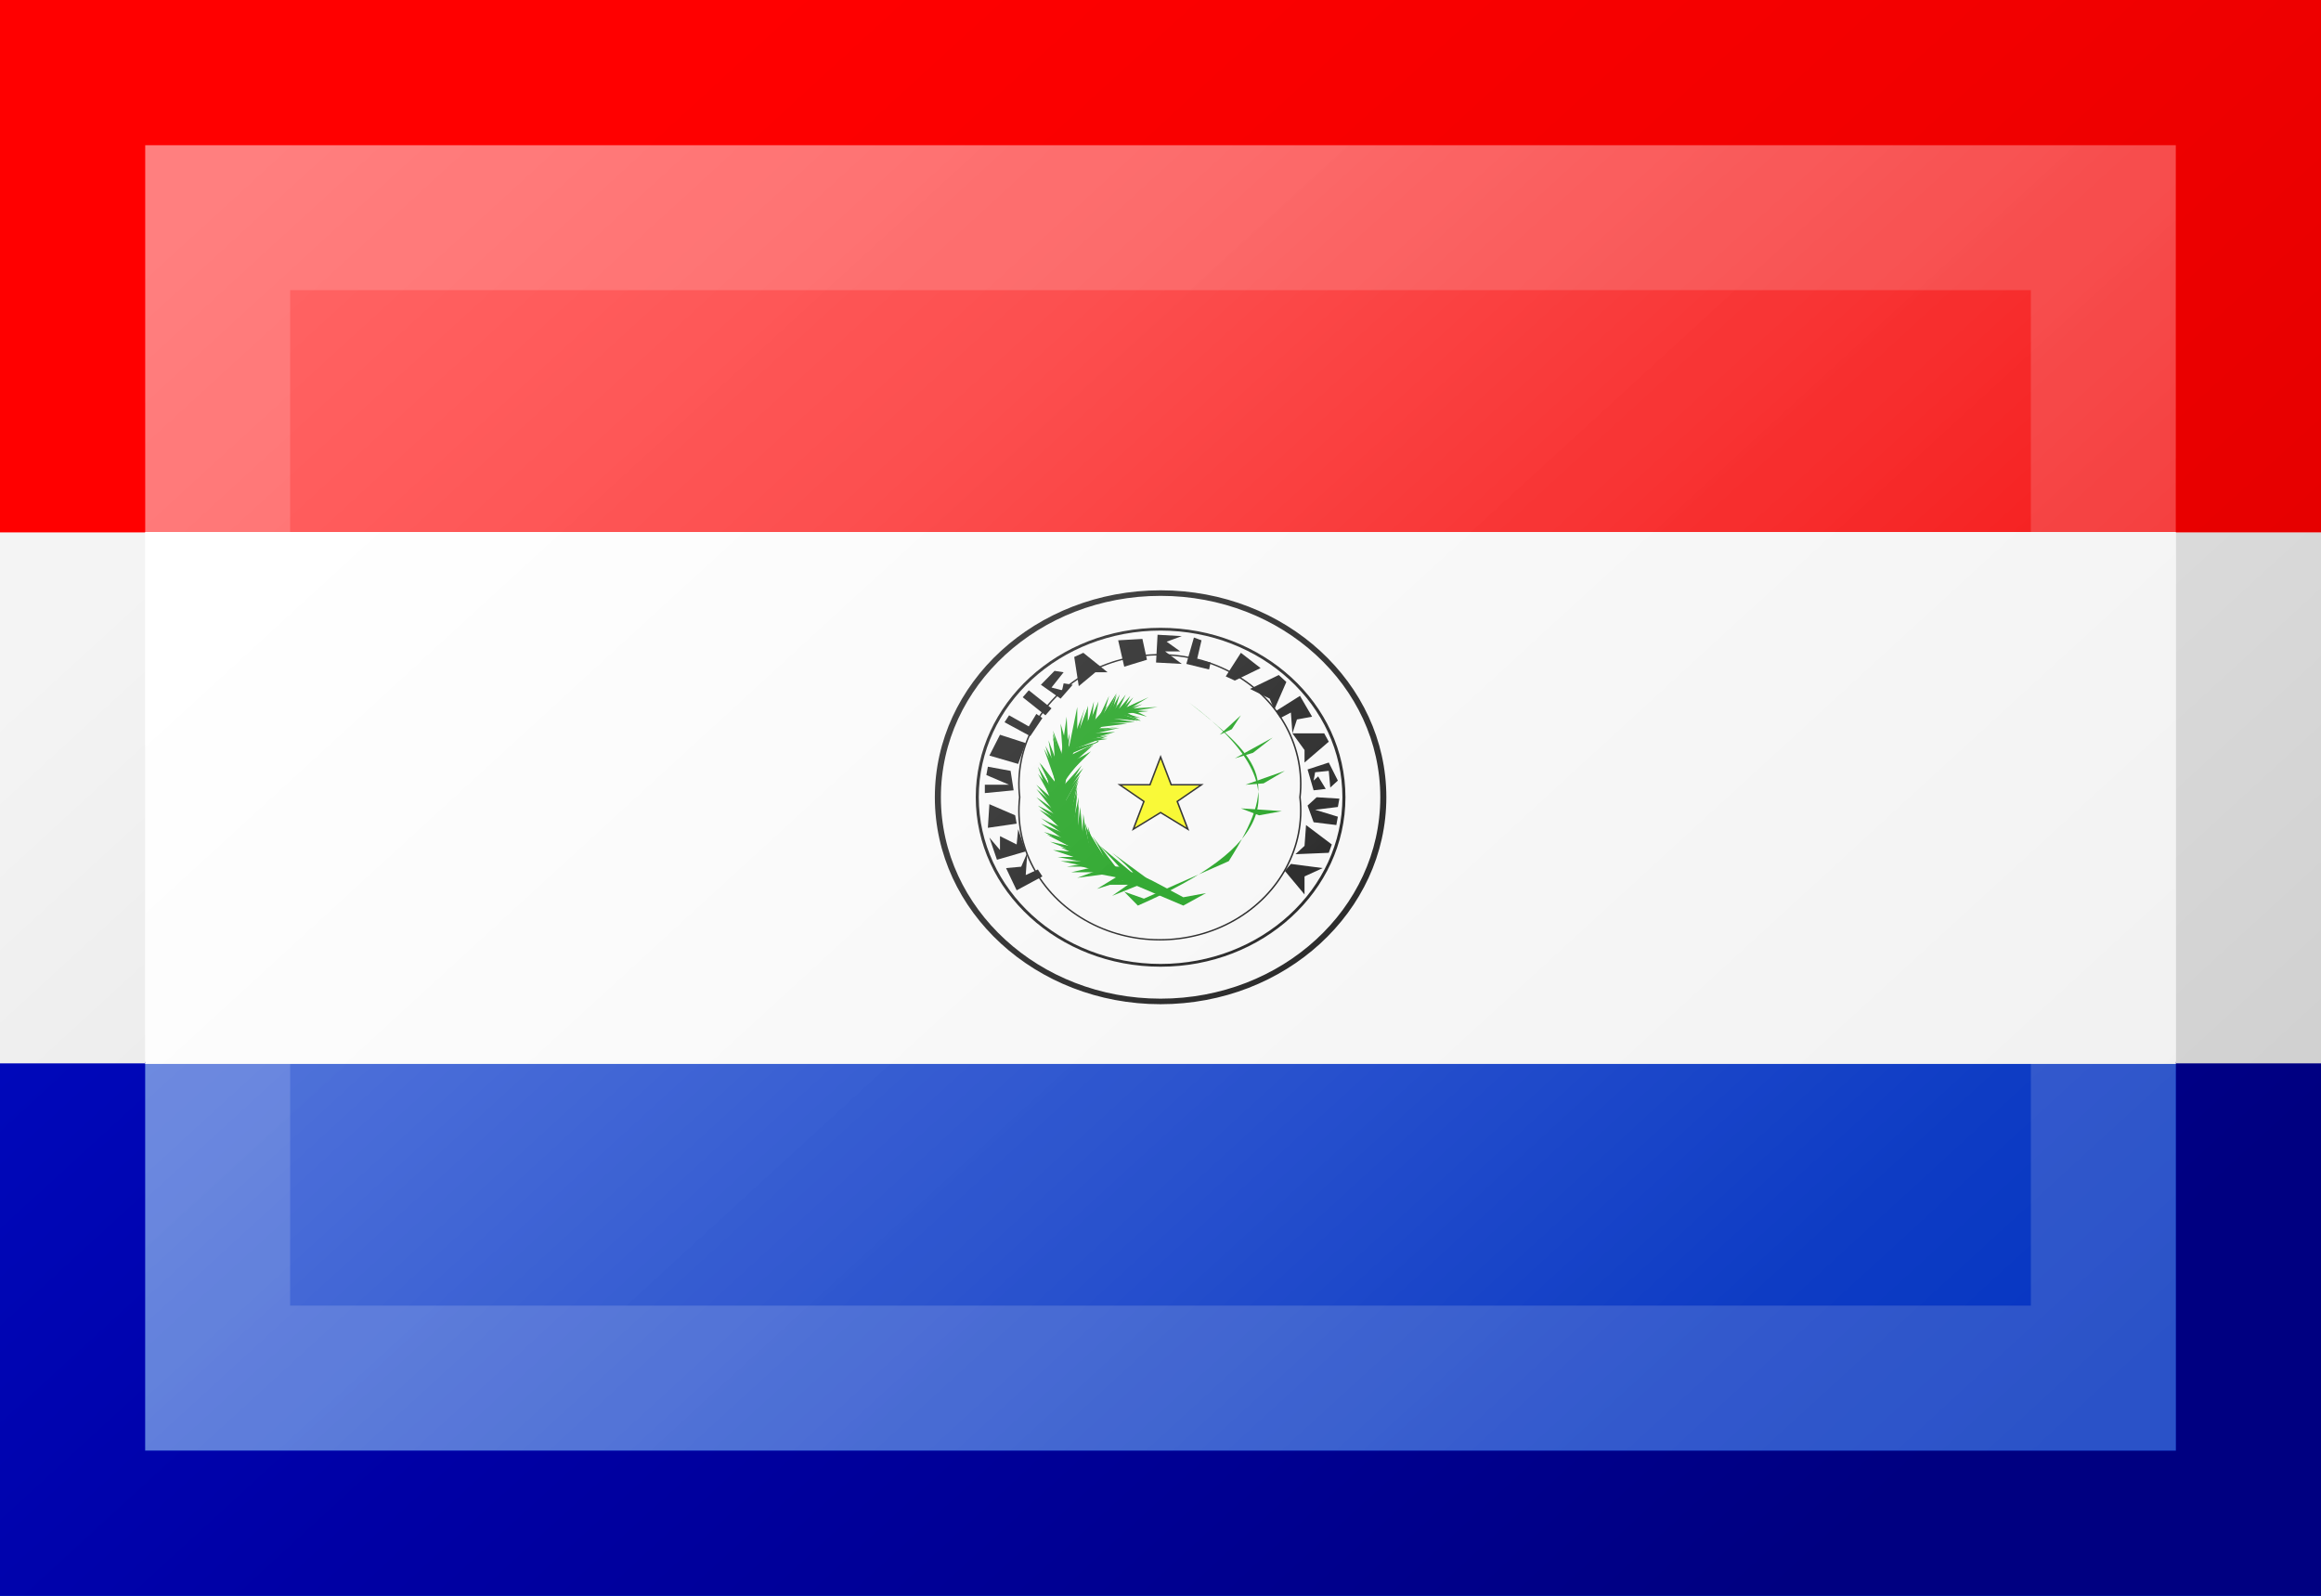
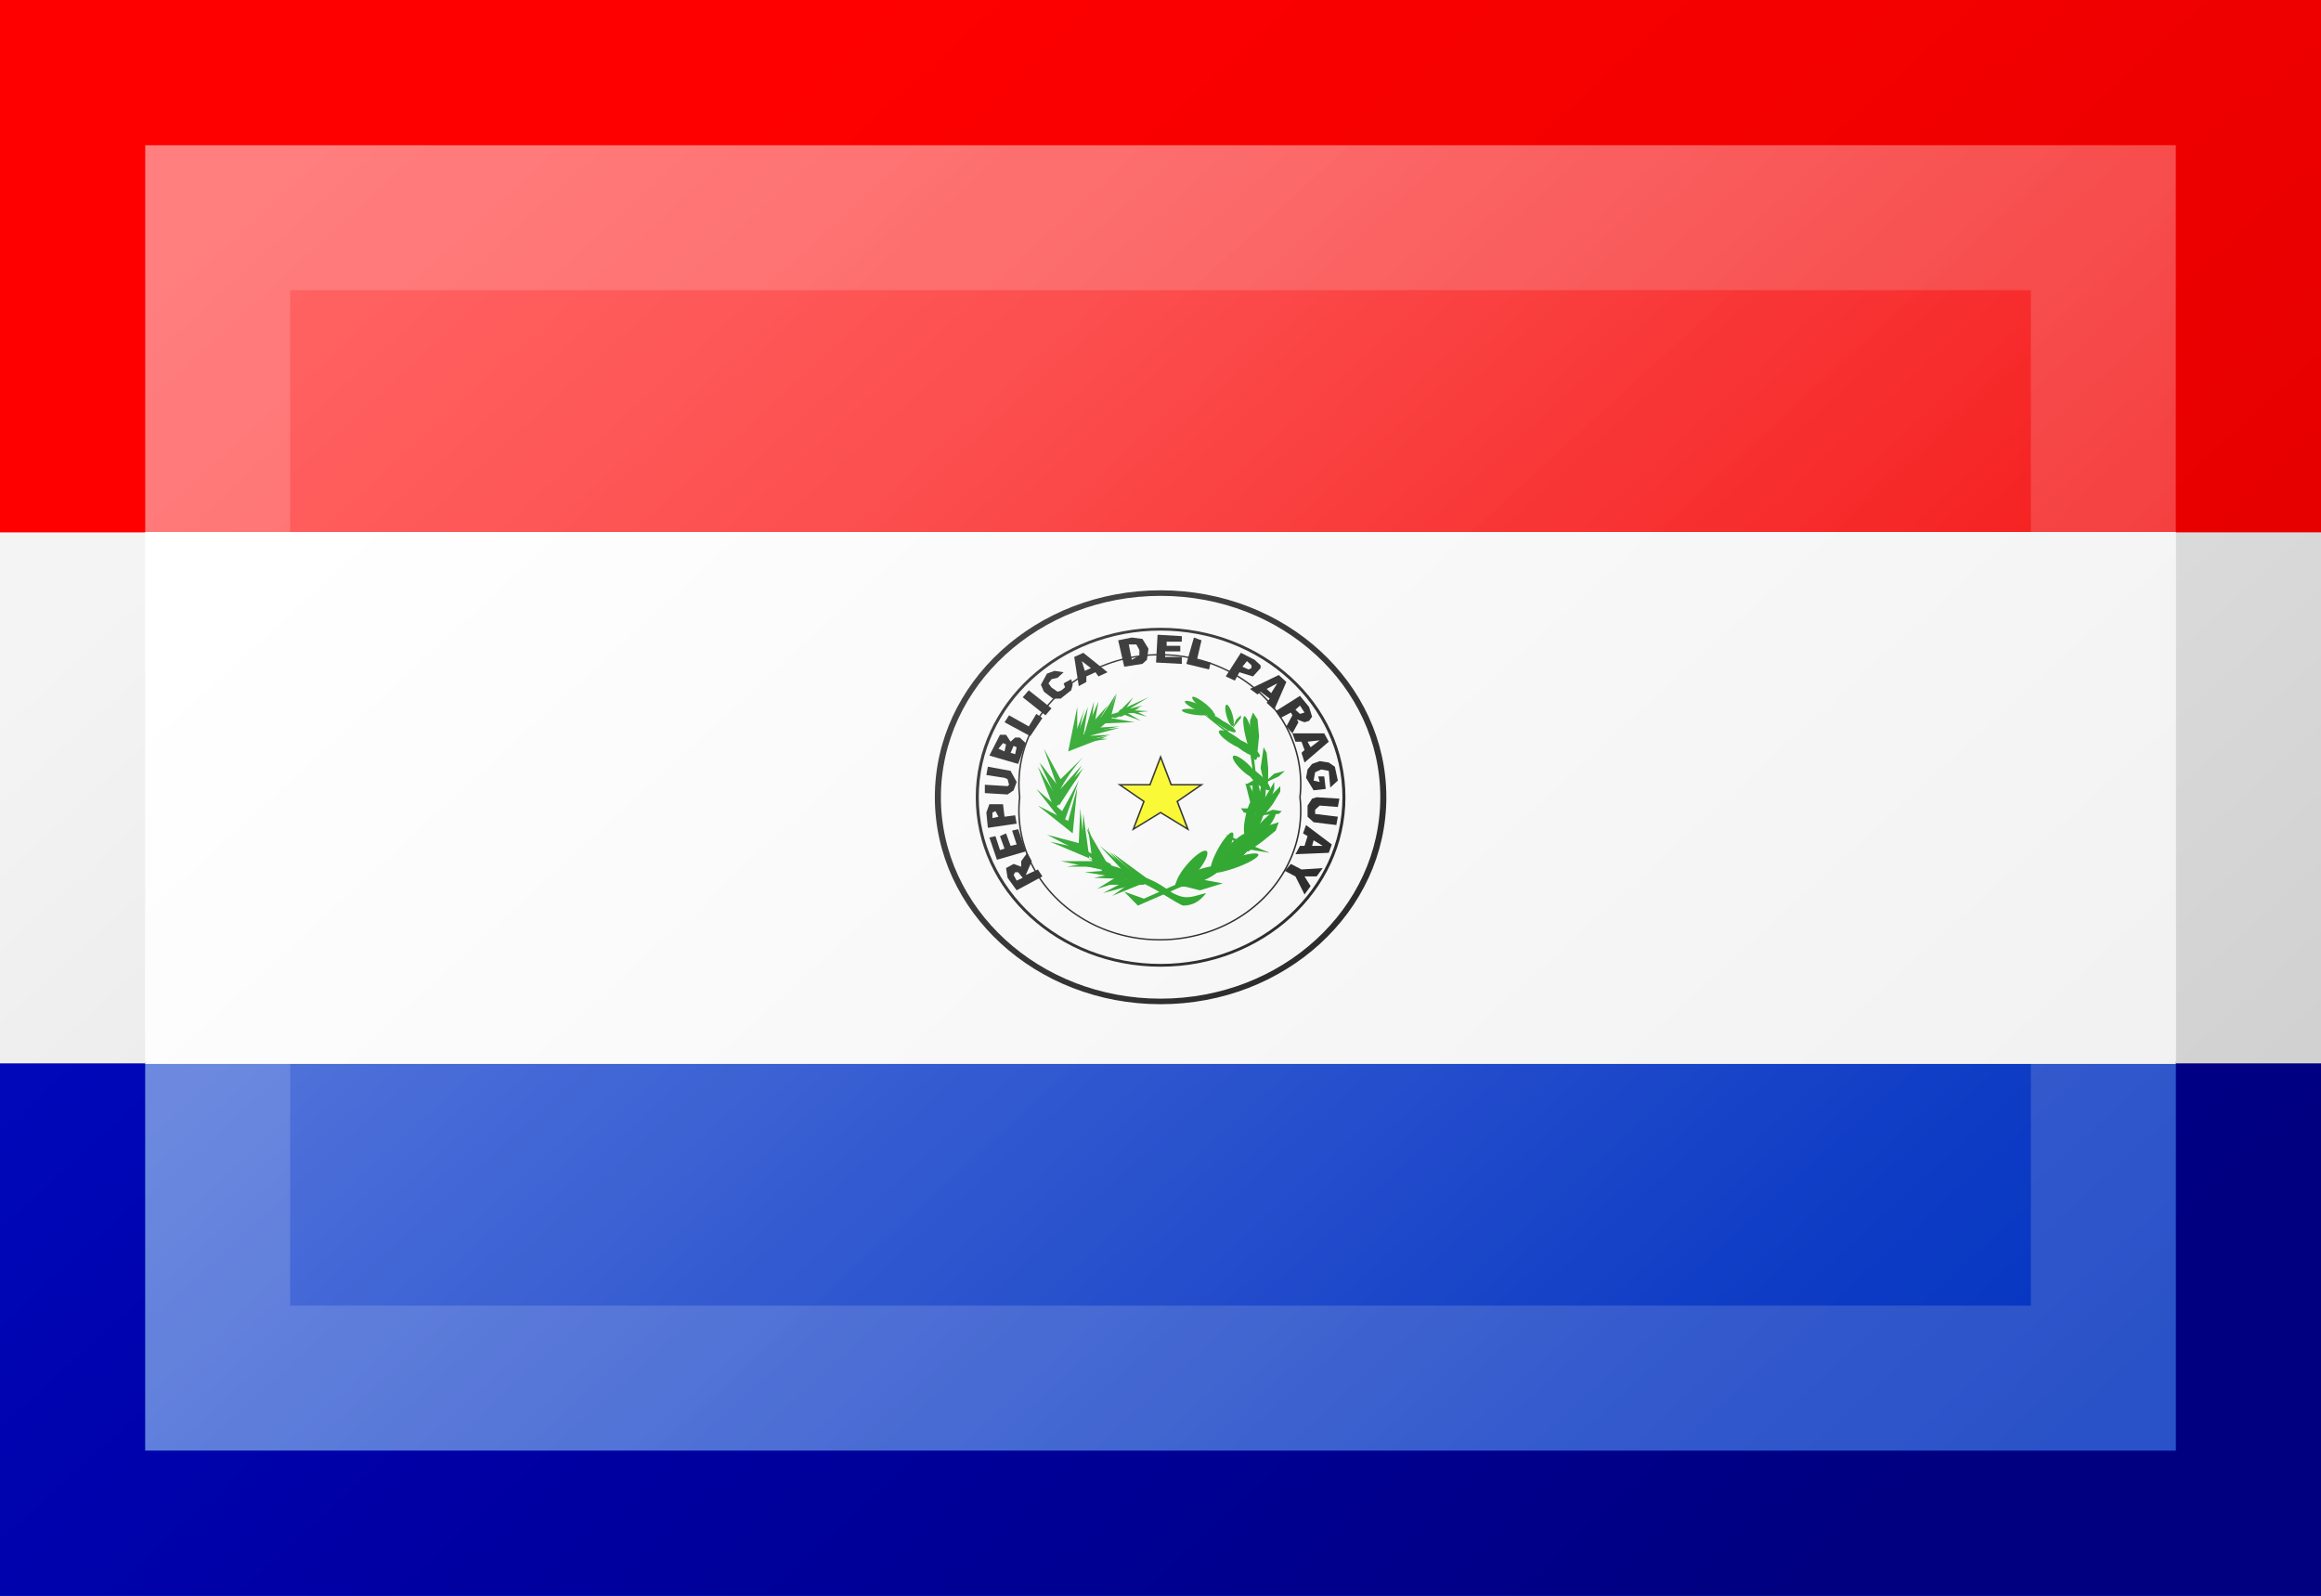
<svg xmlns="http://www.w3.org/2000/svg" xmlns:xlink="http://www.w3.org/1999/xlink" width="16" height="11" viewBox="0 0 16 11">
  <defs>
    <linearGradient id="fpy-gloss" gradientUnits="userSpaceOnUse" x1="1.352" y1="1.476" x2="11.384" y2="12.430">
      <stop offset="0.000" stop-color="#fff" stop-opacity="0.400" />
      <stop offset="0.308" stop-color="#fff" stop-opacity="0.314" />
      <stop offset="0.856" stop-color="#fff" stop-opacity="0.061" />
      <stop offset="1.000" stop-color="#fff" stop-opacity="0.021" />
    </linearGradient>
    <linearGradient id="fpy-shade" gradientUnits="userSpaceOnUse" x1="2.739" y1="2.991" x2="11.482" y2="12.537">
      <stop offset="0.000" stop-color="#000" stop-opacity="0.000" />
      <stop offset="1.000" stop-color="#000" stop-opacity="0.060" />
    </linearGradient>
    <linearGradient id="fpy-edge" x1="2.39" x2="11.08" y1="2.61" y2="12.09" gradientUnits="userSpaceOnUse">
      <stop offset="0" stop-color="#000cc4" />
      <stop offset=".46" stop-color="#0000a5" />
      <stop offset="1" stop-color="#000081" />
    </linearGradient>
    <linearGradient id="fpy-edge1" x1="2.39" x2="11.08" y1="2.61" y2="12.09" gradientUnits="userSpaceOnUse">
      <stop offset="0" stop-color="#f4f4f4" />
      <stop offset=".46" stop-color="#e4e4e4" />
      <stop offset="1" stop-color="#d0d0d0" />
    </linearGradient>
    <linearGradient id="fpy-edge2" x1="2.39" x2="11.08" y1="2.61" y2="12.09" gradientUnits="userSpaceOnUse">
      <stop offset="0" stop-color="red" />
      <stop offset=".46" stop-color="#f20000" />
      <stop offset="1" stop-color="#d00" />
    </linearGradient>
    <clipPath id="fpy-clip">
      <rect width="16" height="11" />
    </clipPath>
  </defs>
  <g clip-path="url(#fpy-clip)">
    <g id="fpy-art">
      <g transform="scale(1.04447 0.95743)">
        <path fill="#03c" d="M0 7.65h15.32v3.84H0z" />
        <path fill="#fff" d="M0 3.83h15.32v3.83H0z" />
        <path fill="red" d="M0 0h15.32v3.83H0z" />
        <g fill="none" stroke="#000">
          <path stroke-width=".04" d="M6.19 5.74a1.47 1.47 0 1 0 2.94 0 1.47 1.47 0 1 0-2.94 0z" />
          <path stroke-width=".02" d="M6.45 5.74a1.21 1.21 0 1 0 2.42 0 1.21 1.21 0 1 0-2.42 0z" />
          <path stroke-width=".01" d="M6.73 5.74a.93.93 0 1 0 1.85 0 .93.93 0 1 0-1.85 0z" />
        </g>
-         <path d="M6.88 6.31L6.71 6.41L6.64 6.25L6.74 6.24L6.78 6.14L6.77 6.3L6.85 6.26L6.88 6.31zM6.58 6.19L6.53 6.03L6.6 6.12L6.6 6.02L6.71 6.08L6.72 5.97L6.77 6.13L6.58 6.19zM6.52 5.96L6.53 5.79L6.7 5.87L6.71 5.93L6.52 5.96zM6.51 5.58L6.52 5.52L6.67 5.55L6.69 5.69L6.5 5.71L6.5 5.65L6.66 5.65L6.51 5.58zM6.53 5.44L6.6 5.29L6.77 5.35L6.72 5.5L6.53 5.44zM6.63 5.2L6.66 5.15L6.79 5.23L6.84 5.14L6.88 5.17L6.8 5.3L6.63 5.2zM6.75 5.02L6.79 4.97L6.94 5.1L6.9 5.15L6.75 5.02zM7.02 4.92L7.08 4.93L7 5.03L6.87 4.93L6.96 4.83L7.02 4.84L6.94 4.95L7.01 4.97L7.02 4.92zM7.23 4.84L7.12 4.94L7.09 4.73L7.15 4.7L7.31 4.84L7.23 4.84zM7.38 4.61L7.54 4.6L7.57 4.75L7.42 4.8L7.38 4.61zM7.64 4.57L7.8 4.58L7.7 4.62L7.79 4.69L7.69 4.69L7.8 4.78L7.63 4.77L7.64 4.57zM7.88 4.59L7.93 4.61L7.9 4.75L7.99 4.77L7.98 4.82L7.83 4.78L7.88 4.59zM8.19 4.7L8.32 4.81L8.15 4.9L8.09 4.87L8.19 4.7zM8.38 5.03L8.25 4.96L8.44 4.86L8.49 4.91L8.41 5.11L8.38 5.03zM8.42 5.12L8.58 5.01L8.66 5.16L8.56 5.18L8.53 5.28L8.52 5.13L8.45 5.17L8.42 5.12zM8.61 5.4L8.53 5.28L8.74 5.28L8.77 5.34L8.61 5.49L8.61 5.4zM8.7 5.59L8.75 5.68L8.67 5.69L8.63 5.54L8.77 5.49L8.83 5.62L8.78 5.67L8.77 5.55L8.68 5.56L8.67 5.62L8.7 5.59zM8.83 5.88L8.82 5.94L8.67 5.92L8.63 5.8L8.69 5.74L8.84 5.75L8.83 5.81L8.68 5.83L8.83 5.88zM8.61 6.09L8.62 5.94L8.79 6.08L8.77 6.14L8.55 6.15L8.61 6.09zM8.73 6.25L8.61 6.31L8.61 6.44L8.48 6.27L8.52 6.22L8.73 6.25z" />
+         <path d="M6.88 6.31l-.17.1-.06-.09-.01-.07.05-.03.05.02v-.04l.04-.06.03.06-.04.1.08-.04zm-.13.01-.03-.04h-.02l-.01.02.02.04zm-.17-.13-.05-.16.04-.01.03.1.03-.01-.03-.09.04-.02.03.09.04-.01-.03-.1.04-.01.05.16zm-.06-.23-.01-.11.02-.06h.09l.01.09.07-.01.01.06zm.07-.08-.02-.04-.02.01v.04zm-.08-.3.01-.06.15.03.04.08-.02.06-.04.03-.15-.01v-.06l.15.01.01-.01-.01-.04-.02-.01zm.02-.14.07-.15h.04l.03.05.03-.03h.03l.04.04-.05.15zm.1-.03.01-.05-.02-.01-.03.04zm.07.02.01-.05-.02-.01-.02.05zm-.07-.23.03-.05.13.08.05-.09.04.03-.08.13zm.12-.18.04-.05.15.13-.04.05zm.27-.1.05-.03.01.04-.01.04-.07.06h-.05l-.06-.05-.02-.05.04-.08.05-.02.06.01-.04.04-.04.01-.02.03.02.03.04.03.03-.01.02-.02zm.21-.08-.06.03v.04l-.05.03-.03-.21.06-.03.16.14-.06.03zm-.03-.03-.06-.05.02.07zm.18-.2.09-.02.07.01.04.07-.01.08-.03.03-.12.02zm.07.03.02.11.05-.03v-.04l-.02-.04zm.19-.07.16.01v.04h-.1v.03h.09v.04h-.1v.04h.11v.05l-.17-.01zm.24.02.05.02-.03.14.09.02-.01.05-.15-.04zm.31.11.09.05.04.04v.02l-.05.06-.09-.03-.03.06-.06-.03zm.01.1.04.02.02-.01v-.02l-.03-.03zm.18.23-.06-.05-.02.02-.05-.04.19-.1.05.05-.08.2-.05-.05zm.01-.04.04-.07-.07.04zm.03.13.16-.11.06.08.02.07-.02.03-.03.01-.05-.02.01.02-.04.08-.04-.05.04-.08-.01-.02-.07.04zm.13-.01.03.03.03-.01-.03-.05zm.06.29-.02-.06h-.04l-.02-.06h.21l.03.06-.16.15-.02-.07zm.04-.02.06-.05-.08.01zm.05.21h.04l.01.09-.08.01-.05-.09.01-.06.03-.04.05-.02.06.01.04.03.02.1-.05.05-.01-.12-.05-.01-.04.02-.01.06.04.01zm.13.29-.01.06-.15-.02-.04-.04v-.08l.03-.05.03-.01.15.01-.01.06-.12-.01-.03.03v.03zm-.22.21.02-.07-.03-.02.02-.06.17.14-.02.06-.22.01.03-.06zm.05 0h.07l-.06-.04zm.07.16-.04.06h-.08l.04.07-.04.06-.06-.13-.07-.04.04-.05.07.04z" />
        <g fill="#090">
-           <path d="M7.85 5.06C8.35 5.49 8.44 5.63 8.11 6.2L7.55 6.47L7.42 6.42L7.51 6.52C8.37 6.11 8.61 5.68 7.85 5.06z" />
-           <path d="M8.13 5.25L8.05 5.29L8.19 5.15L8.13 5.25z" />
-           <path d="M8.27 5.42L8.15 5.46L8.4 5.31L8.27 5.42z" />
-           <path d="M8.34 5.64L8.22 5.65L8.48 5.55L8.34 5.64z" />
-           <path d="M8.31 5.87L8.19 5.82L8.46 5.84L8.31 5.87z" />
-           <path d="M7.27 6.27L7.81 6.52L7.96 6.43L7.81 6.46C7.48 6.27 7.65 6.35 7.29 6.23L7.27 6.27zM7.4 5.16L7.54 5.08L7.4 5.16z" />
-           <path d="m7.53 5.19-.19-.03.12-.15-.06.13z" />
-           <path d="m7.37 5.17.13-.1-.14.06-.02.04z" />
-           <path d="m7.51 5.19-.19-.03.11-.16-.06.14z" />
+           <path d="M7.85 5.06l.4.35.06.46-.2.33-.56.27-.13-.05.09.1.59-.28.22-.38-.05-.46z" />
+           <path d="M8.14 5.17a.08.02 75.1 0 1-.04 0 .08.02 75.1 1 1 .04 0" />
+           <path d="M8.07 5.19a.08.02 34.2 1 1-.02.03.08.02 34.2 1 1 .02-.03" />
+           <path d="M8.13 5.25l-.05.01-.03.03zm0 0 .06-.08v-.02l-.03.03zm.18.05-.01.11-.02.05-.02-.05-.01-.11v-.11l.02-.06.03.05.01.12" />
+           <path d="M8.28 5.3a.12.02 77.5 1 1-.06 0 .12.02 77.5 1 1 .05 0z" />
+           <path d="M8.19 5.33a.11.03 35 1 1-.02.05.11.03 35 1 1 .02-.05" />
+           <path d="M8.37 5.53v.1l-.02.04-.03-.14.02-.15.02.04.01.11" />
+           <path d="M8.27 5.54a.11.03 46 1 1-.02.05.11.03 46 1 1 .02-.05" />
+           <path d="M8.34 5.64h-.04l-.03-.02-.05.03.02.01zm0 0 .1-.05.04-.04-.07.02zm.06.15-.05.07-.03.02.04-.12.09-.1v.04l-.05.09" />
+           <path d="M8.38 5.78l-.04.09-.03.03.03-.14.07-.13v.05l-.03.1m-.09-.03.03.1-.01.04-.06-.12-.03-.13.03.02.04.09" />
+           <path d="M8.32 5.74a.12.02 85.1 0 1-.05.01.12.02 85.1 1 1 .05-.01" />
+           <path d="M8.35 5.75a.02.12 5.5 1 1-.04 0 .02.12 5.5 1 1 .04 0" />
+           <path d="M8.31 5.87l-.04-.02-.02-.03h-.06l.02.03zm0 0 .13-.01.02-.02-.06-.01zm.02.19-.09.07h-.04l.02-.04.06-.06.1-.09.06-.02-.02.06-.09.08" />
+           <path d="M8.31 6.03a.03.14 37.5 1 1-.03-.05.03.14 37.5 1 1 .03.05" />
+           <path d="M8.26 5.96a.03.14 11.6 0 1-.05 0 .03.14 11.6 1 1 .05 0" />
+           <path d="M8.29 5.99a.03.14 22.1 1 1-.05-.02.03.14 22.1 1 1 .05.02" />
+           <path d="M8.21 6.11l-.12-.1.29.13z" />
+           <path d="M8.15 6.25a.03.15 68.5 0 1-.01-.07.03.15 68.5 0 1 .01.07" />
+           <path d="M8.1 6.14a.03.14 26.2 0 1-.07-.01.03.14 26.2 1 1 .07.01" />
+           <path d="M8.14 6.16a.03.16 41.8 0 1-.06-.04.03.16 41.8 0 1 .06.04" />
+           <path d="M8.15 6.2a.03.16 52.7 1 1-.04-.05.03.16 52.7 0 1 .04.05" />
+           <path d="M7.92 6.41l-.15-.04.15-.04.15.03-.15.05" />
+           <path d="M7.9 6.28a.04.15 37.6 0 1-.07-.05.04.15 37.6 1 1 .07.05" />
+           <path d="M7.92 6.35a.04.15 66.5 0 1-.03-.08.04.15 66.5 0 1 .03.08m.04-1.28a.09.02 41.1 0 1-.04.02.09.02 41.1 1 1 .04-.02m-.05.04a.09.02 8.2 0 1 .01.04.09.02 8.2 1 1-.01-.04" />
+           <path d="M7.93 5.08a.1.02 26.8 1 1-.02.04.1.02 26.8 0 1 .02-.04m-.66 1.19.23.07c.11.04.27.17.31.18q.09 0 .15-.09c-.08.02-.12.05-.2.01-.03-.01-.11-.09-.2-.12l-.27-.09zm.13-1.11.14-.08-.15.04-.02.03z" />
          <path d="m7.36 5.17.14-.06-.16.03-.02.02z" />
-           <path d="M7.49 5.19q-.1-.02-.19-.01L7.39 5l-.04.15z" />
          <path d="M7.49 5.2h-.21l.09-.2-.04.17z" />
-           <path d="m7.32 5.2.12-.11-.15.08-.01.03z" />
          <path d="m7.47 5.2-.23.01.13-.22-.07.18z" />
-           <path d="m7.28 5.21.15-.13-.17.09-.02.04z" />
-           <path d="m7.44 5.21-.22.03.1-.23-.05.19z" />
-           <path d="m7.26 5.24.12-.17-.15.14-.01.04z" />
          <path d="m7.24 5.26.15-.14-.18.1-.01.04z" />
-           <path d="m7.39 5.23-.23.05.09-.23-.03.19q.08.01.17-.01" />
+           <path d="M7.39 5.23l-.23.05.09-.23-.03.19.17-.01" />
          <path d="m7.21 5.27.1-.19-.13.16-.01.04z" />
-           <path d="M7.39 5.24c-.07.02-.18.04-.24.07l.07-.26-.02.21z" />
+           <path d="M7.39 5.24l-.24.07.07-.26-.02.21z" />
          <path d="m7.19 5.31.12-.19-.15.15-.01.05z" />
-           <path d="m7.36 5.27-.23.07.05-.26v.2z" />
-           <path d="m7.33 5.29-.24.06.09-.26-.03.21q.09.01.18-.01" />
+           <path d="M7.33 5.29l-.24.06.09-.26-.03.21.18-.01" />
          <path d="m7.14 5.35.16-.16-.18.12-.02.04z" />
          <path d="m7.31 5.32-.24.04.09-.26q-.03.1-.04.21z" />
-           <path d="m7.11 5.34.11-.2-.14.17v.04z" />
          <path d="m7.31 5.3-.26.11.06-.32v.25z" />
-           <path d="M7.25 5.34c-.07.04-.19.08-.25.13l.04-.31.01.24z" />
-           <path d="M7.25 5.33L7.02 5.52L7 5.21L7.06 5.44L7.25 5.34" />
-           <path d="m7.04 5.51.07-.25-.11.23v.05z" />
-           <path d="M7.22 5.36c-.06.06-.16.15-.21.22l-.06-.32.08.23z" />
-           <path d="m7.04 5.54.02-.26-.07.26.02.04z" />
-           <path d="m7.2 5.41-.23.19-.02-.32.06.23q.1-.04.19-.1" />
-           <path d="m7.03 5.57.09-.25-.14.23v.05z" />
-           <path d="m7.2 5.41-.2.22-.05-.32.07.23z" />
-           <path d="m7.17 5.43-.2.22-.05-.32.08.23z" />
-           <path d="m7.01 5.61.03-.27-.08.26.02.05z" />
-           <path d="m7.16 5.44-.18.24-.08-.31.1.21z" />
-           <path d="m7.01 5.64-.02-.27-.03.27.02.04z" />
          <path d="M7.15 5.45q-.1.12-.16.25l-.1-.31.11.22z" />
-           <path d="m7.03 5.66.03-.27-.08.26.01.05z" />
-           <path d="m7.02 5.69-.08-.26.03.27.03.04z" />
-           <path d="M7.14 5.51L6.99 5.78L6.86 5.49L7 5.68L7.14 5.51" />
+           <path d="M7.14 5.51l-.15.27-.13-.29.14.19.14-.17" />
          <path d="m7.15 5.53-.16.27-.12-.3.13.2z" />
-           <path d="m7.02 5.76-.05-.27v.27L7 5.8z" />
-           <path d="M7.13 5.57q-.1.12-.17.26l-.11-.31.12.21z" />
-           <path d="m7.13 5.58-.14.27-.14-.28.14.19z" />
-           <path d="m6.99 5.81-.08-.25.03.26.03.04z" />
-           <path d="m7.12 5.6-.1.3-.18-.25.17.16z" />
-           <path d="m7.06 5.83-.09-.25.04.27.04.03z" />
+           <path d="M7.13 5.57l-.17.26-.11-.31.12.21z" />
          <path d="m7.12 5.62-.1.31-.18-.25.17.16z" />
-           <path d="m7.06 5.87-.11-.23.06.26.04.03z" />
-           <path d="m7.11 5.65-.06.31-.21-.22c.06.04.13.11.19.13z" />
-           <path d="m7.07 5.91-.06-.26.01.27.03.04z" />
          <path d="M7.11 5.67 7.08 6l-.23-.2.2.11z" />
-           <path d="m7.07 5.93-.16-.19.12.23.05.01z" />
-           <path d="M7.11 5.71L7.08 6.03L6.86 5.83L7.05 5.94L7.11 5.71" />
-           <path d="m7.09 5.97-.12-.23.07.26.04.03z" />
-           <path d="m7.12 5.74-.02.33-.23-.18q.1.06.2.09z" />
-           <path d="m7.11 6.01-.16-.2.12.24.04.02z" />
-           <path d="M7.12 5.79L7.11 6.11L6.87 5.93L7.07 6.02L7.12 5.79z" />
-           <path d="m7.13 5.81.01.33-.25-.15.21.07z" />
-           <path d="m7.14 6.04-.2-.14.17.19h.05z" />
          <path d="m7.13 5.82.03.33-.25-.14.21.06z" />
-           <path d="M7.16 6.09 7 5.9l.12.23.05.01z" />
          <path d="m7.15 5.86.04.32-.26-.12.21.05z" />
-           <path d="M7.15 5.9L7.22 6.22L6.95 6.12L7.16 6.14L7.15 5.9z" />
-           <path d="m7.22 6.15-.17-.2.13.23.04.02z" />
-           <path d="M7.16 5.92L7.26 6.23L6.98 6.17L7.2 6.17L7.16 5.92" />
-           <path d="M7.23 6.15 7 6.1l.21.11.05-.02z" />
          <path d="m7.18 5.95.09.31L7 6.2h.21z" />
-           <path d="m7.26 6.17-.22-.1.2.16.05-.01z" />
          <path d="m7.17 5.96.15.28h-.28l.21-.04z" />
-           <path d="m7.3 6.2-.23-.07.22.12.04-.01z" />
-           <path d="m7.19 6 .16.28h-.28l.2-.05q-.03-.12-.08-.23" />
          <path d="m7.33 6.22-.22-.13.19.18h.05z" />
-           <path d="m7.21 6.02.18.26-.28.04.2-.08q-.04-.12-.1-.22" />
-           <path d="m7.34 6.24-.23-.01.23.07.04-.03zm.14-1.12.16-.03-.16.01-.03.01z" />
          <path d="m7.57 5.16-.17-.05.18-.09-.12.08z" />
          <path d="m7.41 5.14.17-.02-.16-.01-.04.02z" />
-           <path d="m7.53 5.17-.18-.03.17-.09-.11.08z" />
-           <path d="m7.4 5.14.14-.07-.16.05-.02.01h.04" />
          <path d="m7.53 5.19-.15-.06.1-.11-.06.1z" />
          <path d="m7.4 5.15.12-.05-.13.01-.01.03zm-.09 1.06h-.24l.24.06.04-.02z" />
-           <path d="m7.35 6.23-.24-.06.23.12.05-.02z" />
-           <path d="m7.39 6.24-.24-.01.24.07.04-.02z" />
          <path d="m7.42 6.26-.24-.08.23.13.05-.01z" />
          <path d="m7.26 6.09.24.22-.26.09.18-.12z" />
+           <path d="m7.44 6.27-.22.05.24.01.03-.03z" />
+           <path d="m7.4 6.26-.24.02.24.04.04-.03z" />
+           <path d="m7.44 6.27-.24-.04.23.1.05-.02z" />
          <path d="m7.48 6.28-.24.01.24.05.04-.02z" />
-           <path d="m7.34 6.14.25.2-.25.11.17-.13q-.08-.1-.17-.18" />
+           <path d="m7.32 6.13.23.22-.27.08.19-.11z" />
+           <path d="m7.51 6.29-.24-.06.23.12.05-.01z" />
+           <path d="M7.34 6.14l.25.2-.25.11.17-.13-.17-.18" />
          <path d="m7.53 6.3-.22.07h.24l.03-.04-.05-.02z" />
        </g>
        <path fill="#ff0" stroke="#000" stroke-width=".01" d="m7.84 5.97-.18-.12-.18.12.07-.2-.16-.12h.2l.07-.2.07.2h.2l-.16.12z" />
      </g>
    </g>
    <use xlink:href="#fpy-art" />
    <use xlink:href="#fpy-art" />
    <rect x="1" y="1" width="14" height="9" fill="url(#fpy-gloss)" />
    <path d="M1 1h14v9H1zM2 2v7h12V2z" fill="#fff" fill-opacity="0.164" fill-rule="evenodd" />
    <rect x="1" y="1" width="14" height="9" fill="url(#fpy-shade)" />
    <path fill="url(#fpy-edge)" d="M16 10v1H0v-1zM0 7.32h1V10H0zm15 0h1V10h-1z" />
    <path fill="url(#fpy-edge1)" d="M0 3.67h1v3.66H0zm15 0h1v3.66h-1z" />
    <path fill="url(#fpy-edge2)" d="M0 0h16v1H0zm1 1v2.67H0V1zm15 0v2.67h-1V1z" />
  </g>
</svg>
